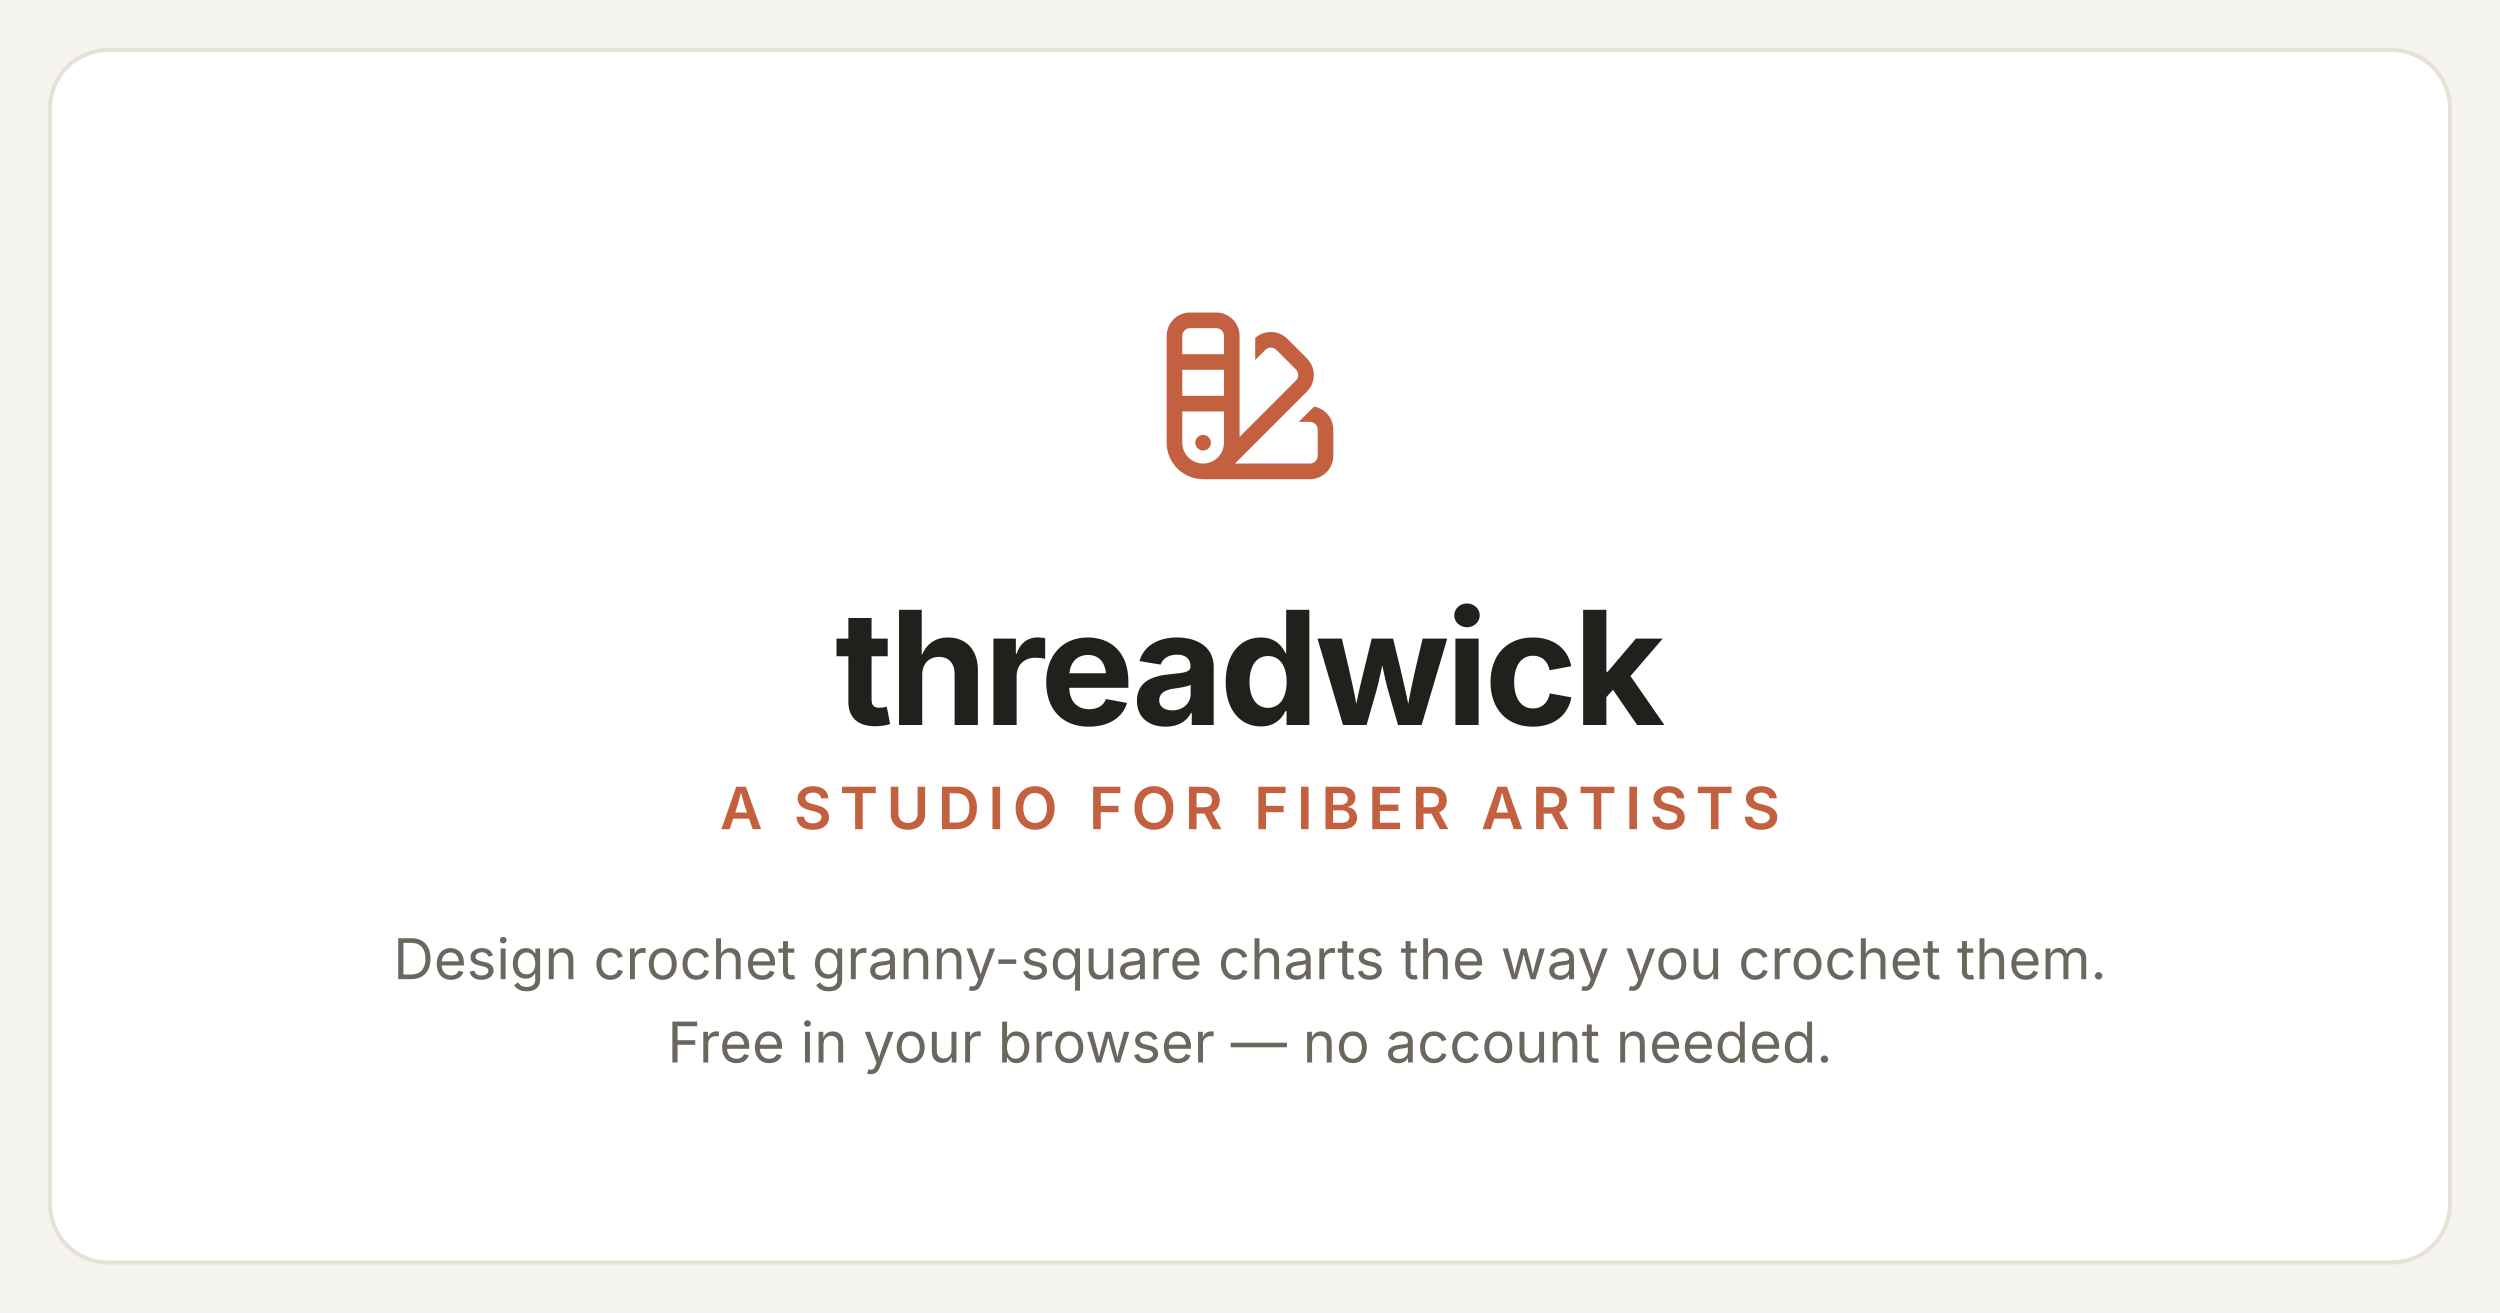
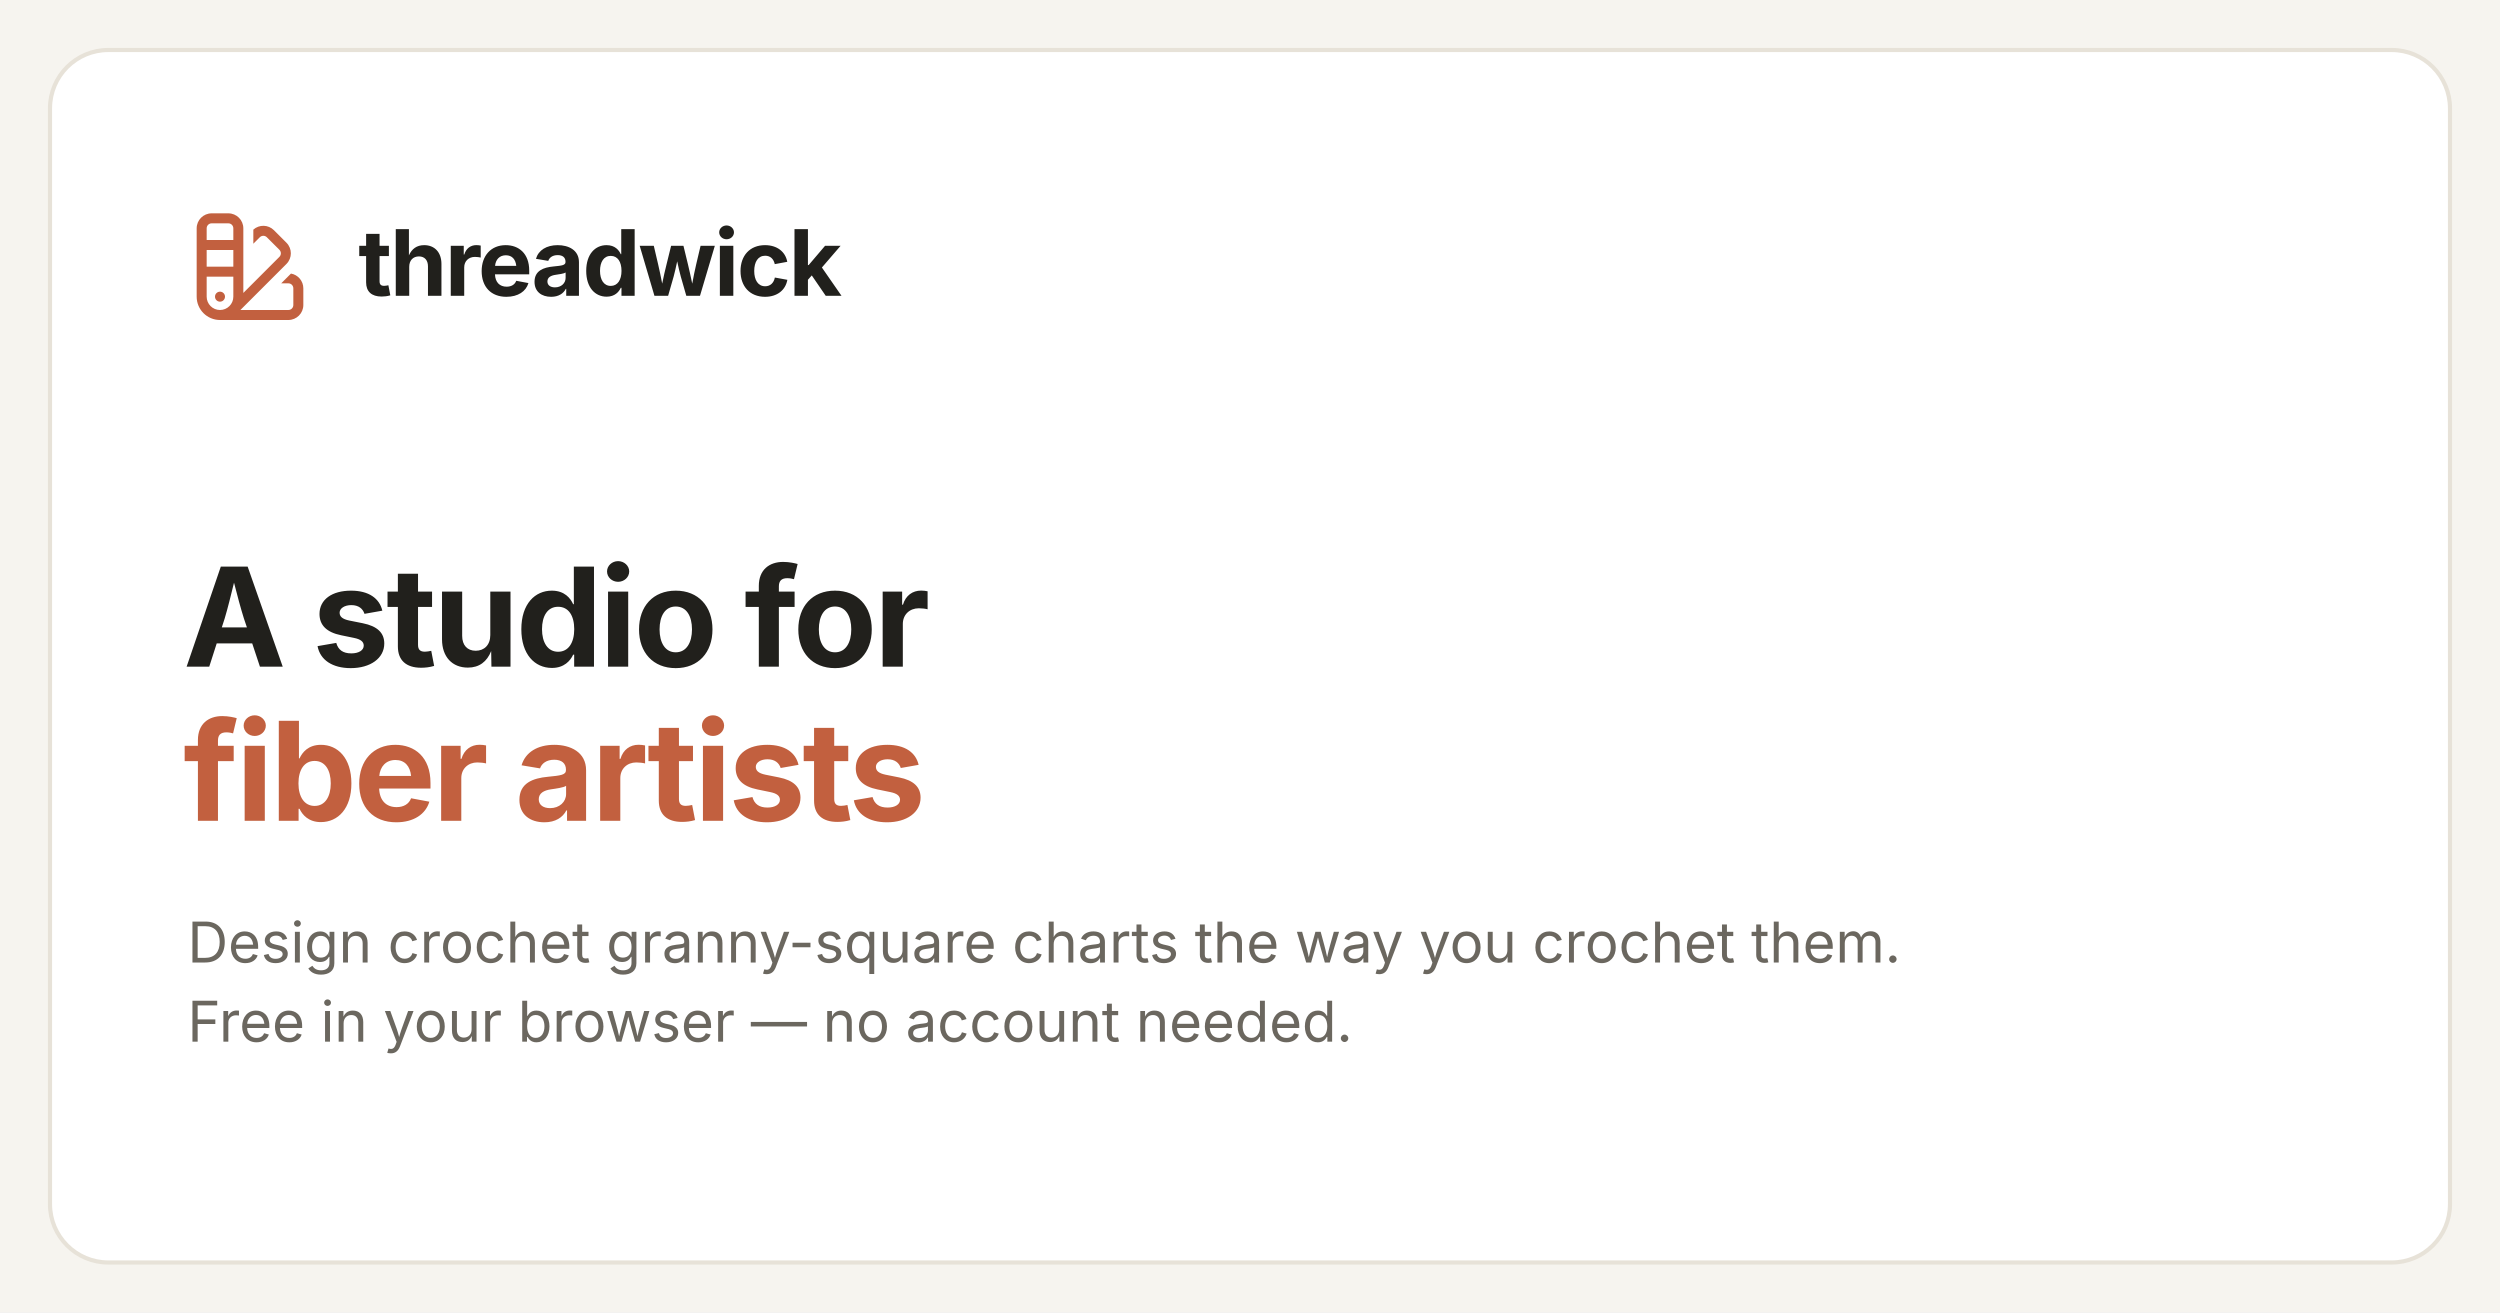
<svg xmlns="http://www.w3.org/2000/svg" width="1200" height="630" viewBox="0 0 1200 630" font-family="Inter, system-ui, -apple-system, Segoe UI, Roboto, Arial, sans-serif">
  <rect width="1200" height="630" fill="#f6f4ef" />
  <rect x="24" y="24" width="1152" height="582" rx="28" fill="#ffffff" stroke="#e7e2d8" stroke-width="2" />
-   <g transform="translate(550 140)">
-     <g transform="scale(0.15625)" fill="#c2603f">
+   <g transform="translate(88 96)">
+     <g transform="scale(0.1)" fill="#c2603f">
      <path d="M64 464C64 525.9 114.1 576 176 576L504 576C543.8 576 576 543.8 576 504L576 424C576 388.6 550.4 359.1 516.7 353.1L469.8 400L504 400C517.3 400 528 410.7 528 424L528 504C528 517.3 517.3 528 504 528L273.9 528L495 306.9C523.1 278.8 523.1 233.2 495 205.1L434.9 145C407.7 117.8 364.3 116.9 336 142.2L336 209.9L367 178.9C376.4 169.5 391.6 169.5 400.9 178.9L461.1 239C470.5 248.4 470.5 263.6 461.1 272.9L288 446.1L288 136C288 96.2 255.8 64 216 64L136 64C96.2 64 64 96.2 64 136L64 464zM176 528C140.7 528 112 499.3 112 464L112 368L240 368L240 464C240 499.3 211.3 528 176 528zM112 320L112 240L240 240L240 320L112 320zM112 192L112 136C112 122.7 122.7 112 136 112L216 112C229.3 112 240 122.7 240 136L240 192L112 192zM176 488C189.3 488 200 477.3 200 464C200 450.7 189.3 440 176 440C162.7 440 152 450.7 152 464C152 477.3 162.7 488 176 488z" />
    </g>
+     <text x="84" y="46" font-size="44" font-weight="700" fill="#21201c" font-family="Space Grotesk, Inter, sans-serif" letter-spacing="-1">threadwick</text>
  </g>
-   <text x="600" y="348" text-anchor="middle" font-size="76" font-weight="700" fill="#21201c" font-family="Space Grotesk, Inter, sans-serif" letter-spacing="-2">threadwick</text>
-   <text x="600" y="398" text-anchor="middle" font-size="28" font-weight="600" fill="#c2603f" letter-spacing="4">A STUDIO FOR FIBER ARTISTS</text>
-   <text x="600" y="470" text-anchor="middle" font-size="27" fill="#6b675f">Design crochet granny-square charts the way you crochet them.</text>
-   <text x="600" y="510" text-anchor="middle" font-size="27" fill="#6b675f">Free in your browser — no account needed.</text>
+   <text x="88" y="320" font-size="66" font-weight="700" fill="#21201c" font-family="Space Grotesk, Inter, sans-serif" letter-spacing="-1.5">A studio for</text>
+   <text x="88" y="394" font-size="66" font-weight="700" fill="#c2603f" font-family="Space Grotesk, Inter, sans-serif" letter-spacing="-1.5">fiber artists</text>
+   <text x="90" y="462" font-size="27" fill="#6b675f">Design crochet granny-square charts the way you crochet them.</text>
+   <text x="90" y="500" font-size="27" fill="#6b675f">Free in your browser — no account needed.</text>
</svg>
